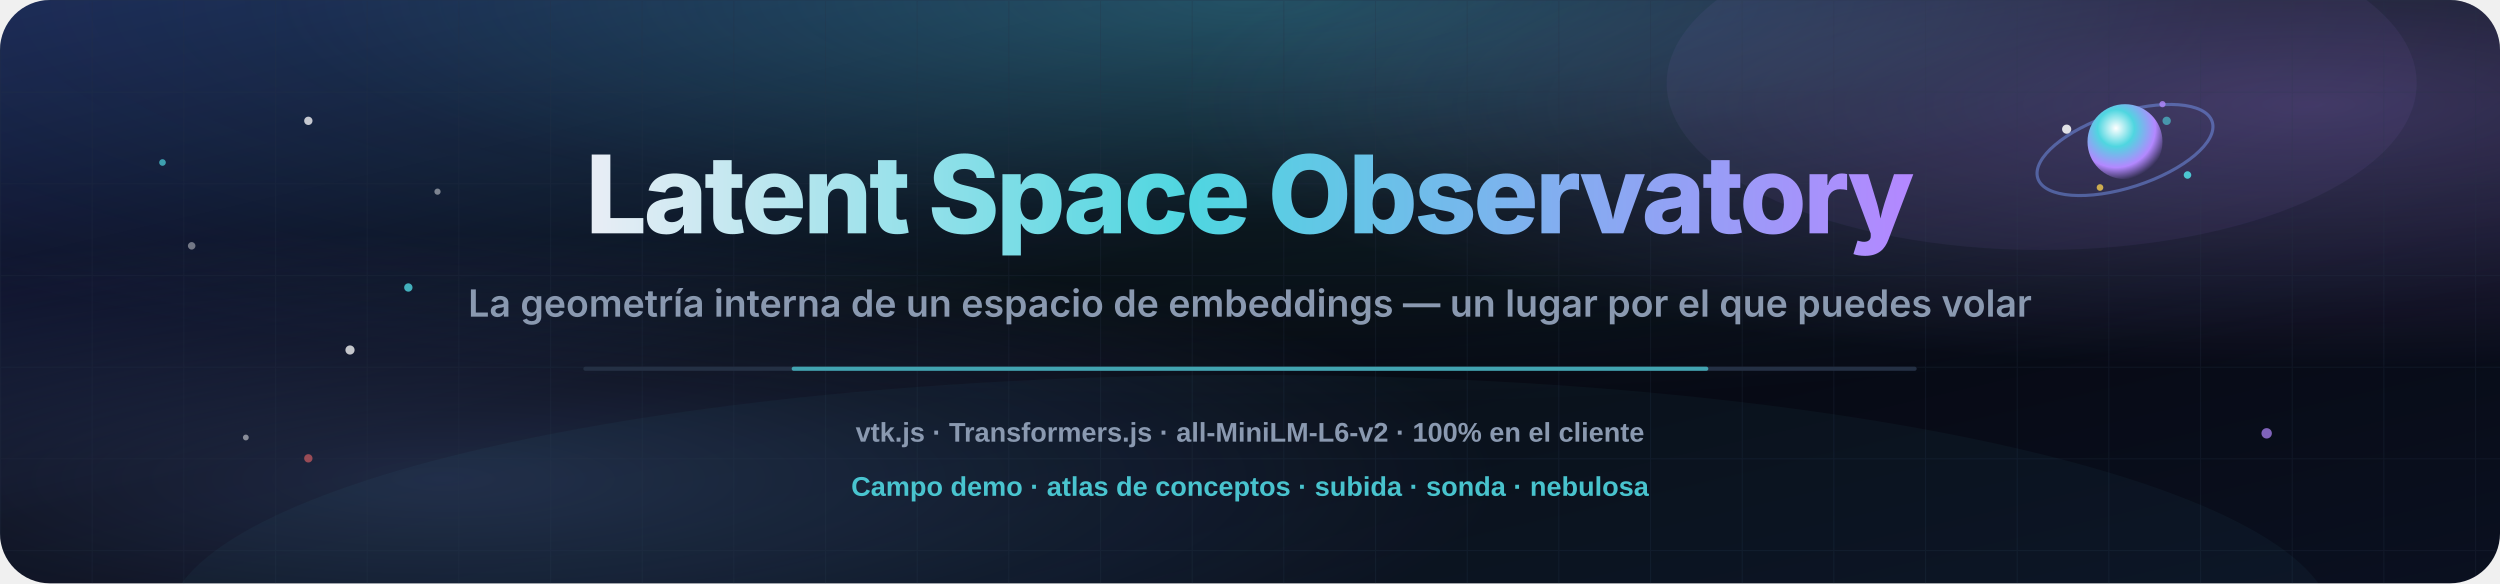
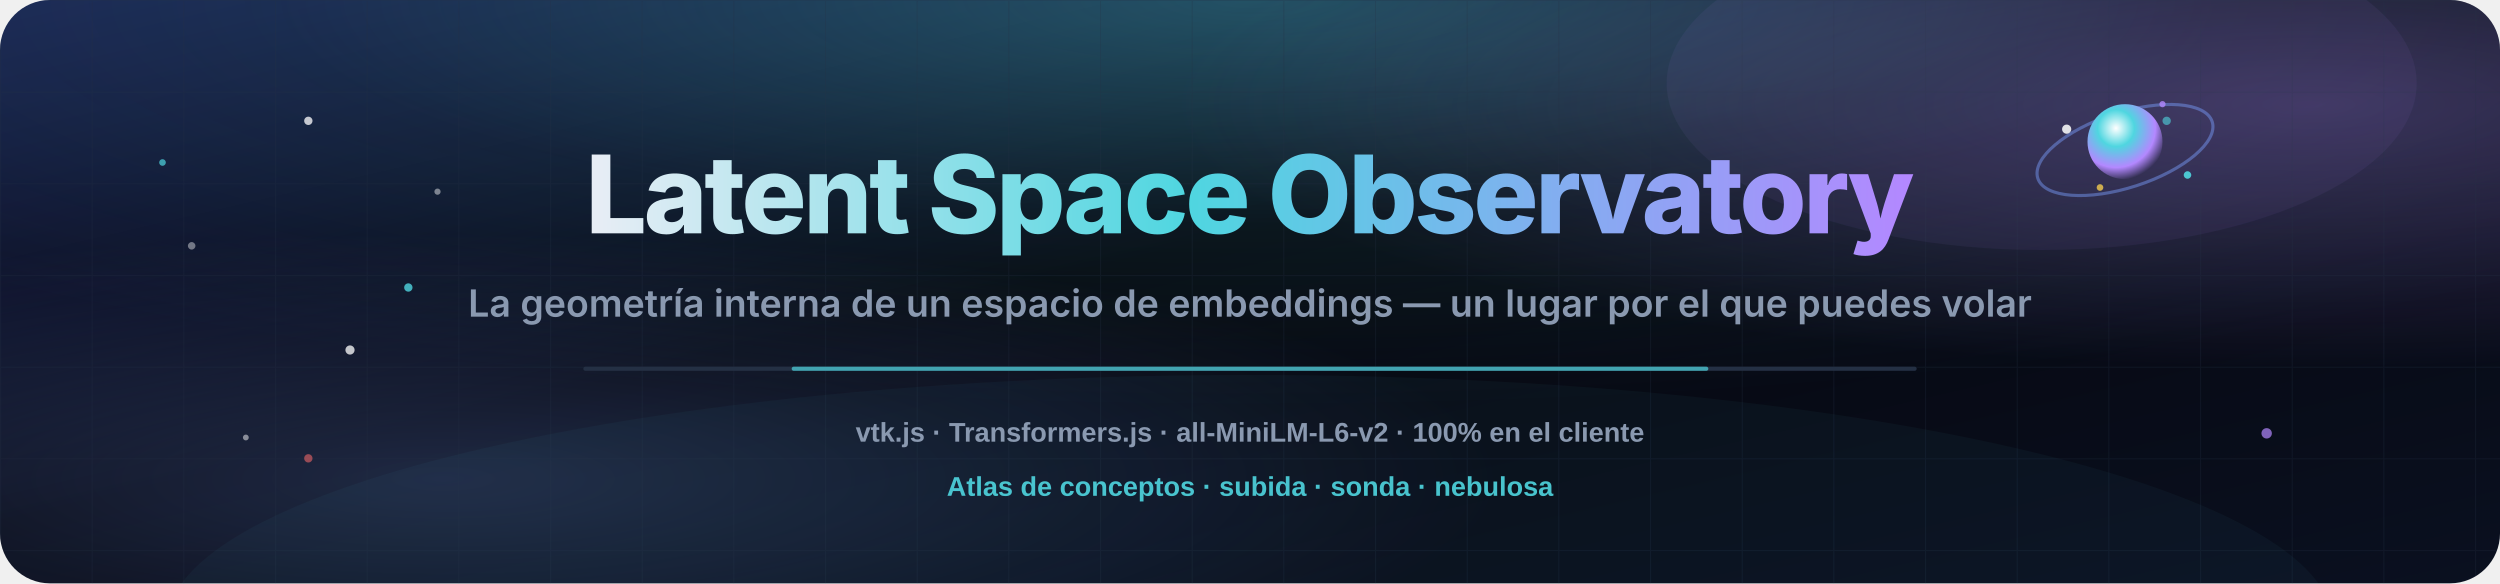
<svg xmlns="http://www.w3.org/2000/svg" viewBox="0 0 1200 280" role="img" aria-label="Latent Space Observatory — recorre el espacio de embeddings en 3D">
  <defs>
    <linearGradient id="sky" x1="0%" y1="0%" x2="100%" y2="100%">
      <stop offset="0%" stop-color="#1a2350" />
      <stop offset="45%" stop-color="#05060d" />
      <stop offset="100%" stop-color="#0a1020" />
    </linearGradient>
    <radialGradient id="glowCyan" cx="50%" cy="0%" r="70%">
      <stop offset="0%" stop-color="#4fd6e0" stop-opacity="0.32" />
      <stop offset="55%" stop-color="#4fd6e0" stop-opacity="0.08" />
      <stop offset="100%" stop-color="#4fd6e0" stop-opacity="0" />
    </radialGradient>
    <radialGradient id="glowPurple" cx="92%" cy="18%" r="45%">
      <stop offset="0%" stop-color="#b388ff" stop-opacity="0.28" />
      <stop offset="100%" stop-color="#b388ff" stop-opacity="0" />
    </radialGradient>
    <radialGradient id="glowCore" cx="18%" cy="82%" r="42%">
      <stop offset="0%" stop-color="#7aa0ff" stop-opacity="0.22" />
      <stop offset="100%" stop-color="#7aa0ff" stop-opacity="0" />
    </radialGradient>
    <radialGradient id="core" cx="38%" cy="32%" r="70%">
      <stop offset="0%" stop-color="#ffffff" />
      <stop offset="35%" stop-color="#4fd6e0" />
      <stop offset="75%" stop-color="#b388ff" />
      <stop offset="100%" stop-color="#b388ff" stop-opacity="0" />
    </radialGradient>
    <linearGradient id="titleGrad" x1="0%" y1="0%" x2="100%" y2="0%">
      <stop offset="0%" stop-color="#e7edf5" />
      <stop offset="45%" stop-color="#4fd6e0" />
      <stop offset="100%" stop-color="#b388ff" />
    </linearGradient>
    <pattern id="grid" width="44" height="44" patternUnits="userSpaceOnUse">
      <path d="M 44 0 L 0 0 0 44" fill="none" stroke="#243044" stroke-width="1" opacity="0.45" />
    </pattern>
    <clipPath id="round">
      <rect width="1200" height="280" rx="24" />
    </clipPath>
  </defs>
  <g clip-path="url(#round)">
    <rect width="1200" height="280" fill="url(#sky)" />
    <rect width="1200" height="280" fill="url(#glowCyan)" />
    <rect width="1200" height="280" fill="url(#glowPurple)" />
    <rect width="1200" height="280" fill="url(#glowCore)" />
    <rect width="1200" height="280" fill="url(#grid)" opacity="0.55" />
    <ellipse cx="600" cy="300" rx="520" ry="120" fill="#4fd6e0" opacity="0.04" />
    <ellipse cx="980" cy="40" rx="180" ry="80" fill="#b388ff" opacity="0.06" />
    <g transform="translate(1020 72)">
      <g>
        <animateTransform attributeName="transform" type="rotate" from="0" to="360" dur="16s" repeatCount="indefinite" />
        <ellipse cx="0" cy="0" rx="44" ry="18" fill="none" stroke="#7aa0ff" stroke-opacity="0.45" stroke-width="1.5" transform="rotate(-18)" />
      </g>
      <circle cx="0" cy="-4" r="18" fill="url(#core)">
        <animate attributeName="r" values="16;19;16" dur="5s" repeatCount="indefinite" />
      </circle>
      <circle cx="-28" cy="-10" r="2.2" fill="#fff" opacity="0.85" />
      <circle cx="30" cy="12" r="1.8" fill="#4fd6e0" opacity="0.9" />
      <circle cx="18" cy="-22" r="1.5" fill="#b388ff" opacity="0.8" />
      <circle cx="-12" cy="18" r="1.6" fill="#ffd54f" opacity="0.75" />
    </g>
    <g fill="#fff" opacity="0.75">
      <circle cx="148" cy="58" r="2">
        <animate attributeName="opacity" values="0.35;0.95;0.35" dur="3.2s" repeatCount="indefinite" />
      </circle>
      <circle cx="210" cy="92" r="1.5" opacity="0.6" />
      <circle cx="92" cy="118" r="1.8" opacity="0.55" />
      <circle cx="168" cy="168" r="2.2">
        <animate attributeName="opacity" values="0.4;1;0.4" dur="2.8s" repeatCount="indefinite" />
      </circle>
      <circle cx="118" cy="210" r="1.4" opacity="0.65" />
    </g>
    <g fill="#4fd6e0">
      <circle cx="78" cy="78" r="1.6" opacity="0.7" />
      <circle cx="196" cy="138" r="2" opacity="0.8" />
    </g>
    <text x="600" y="112" text-anchor="middle" font-family="Segoe UI, Inter, Arial, sans-serif" font-size="52" font-weight="800" letter-spacing="-1.5" fill="url(#titleGrad)">Latent Space Observatory</text>
    <text x="600" y="152" text-anchor="middle" font-family="Segoe UI, Inter, Arial, sans-serif" font-size="18" font-weight="600" fill="#8a99b0">La geometría interna de un espacio de embeddings — un lugar por el que puedes volar</text>
    <rect x="280" y="176" width="640" height="2" rx="1" fill="#243044" />
    <rect x="380" y="176" width="440" height="2" rx="1" fill="#4fd6e0" opacity="0.7">
      <animate attributeName="opacity" values="0.45;0.95;0.45" dur="4s" repeatCount="indefinite" />
    </rect>
    <g font-family="Segoe UI, Arial, sans-serif" font-size="13" font-weight="600" fill="#8a99b0">
      <text x="600" y="212" text-anchor="middle">vtk.js · Transformers.js · all-MiniLM-L6-v2 · 100% en el cliente</text>
-       <text x="600" y="238" text-anchor="middle" fill="#4fd6e0" opacity="0.9">Campo demo · atlas de conceptos · subida · sonda · nebulosa</text>
+       <text x="600" y="238" text-anchor="middle" fill="#4fd6e0" opacity="0.9">Atlas de conceptos · subida · sonda · nebulosa</text>
    </g>
    <circle cx="1088" cy="208" r="2.5" fill="#b388ff" opacity="0.7">
      <animate attributeName="opacity" values="0.4;1;0.4" dur="2.6s" repeatCount="indefinite" />
    </circle>
    <circle cx="1040" cy="58" r="2" fill="#4fd6e0" opacity="0.6" />
    <circle cx="148" cy="220" r="2" fill="#ff6b6b" opacity="0.55" />
  </g>
</svg>
